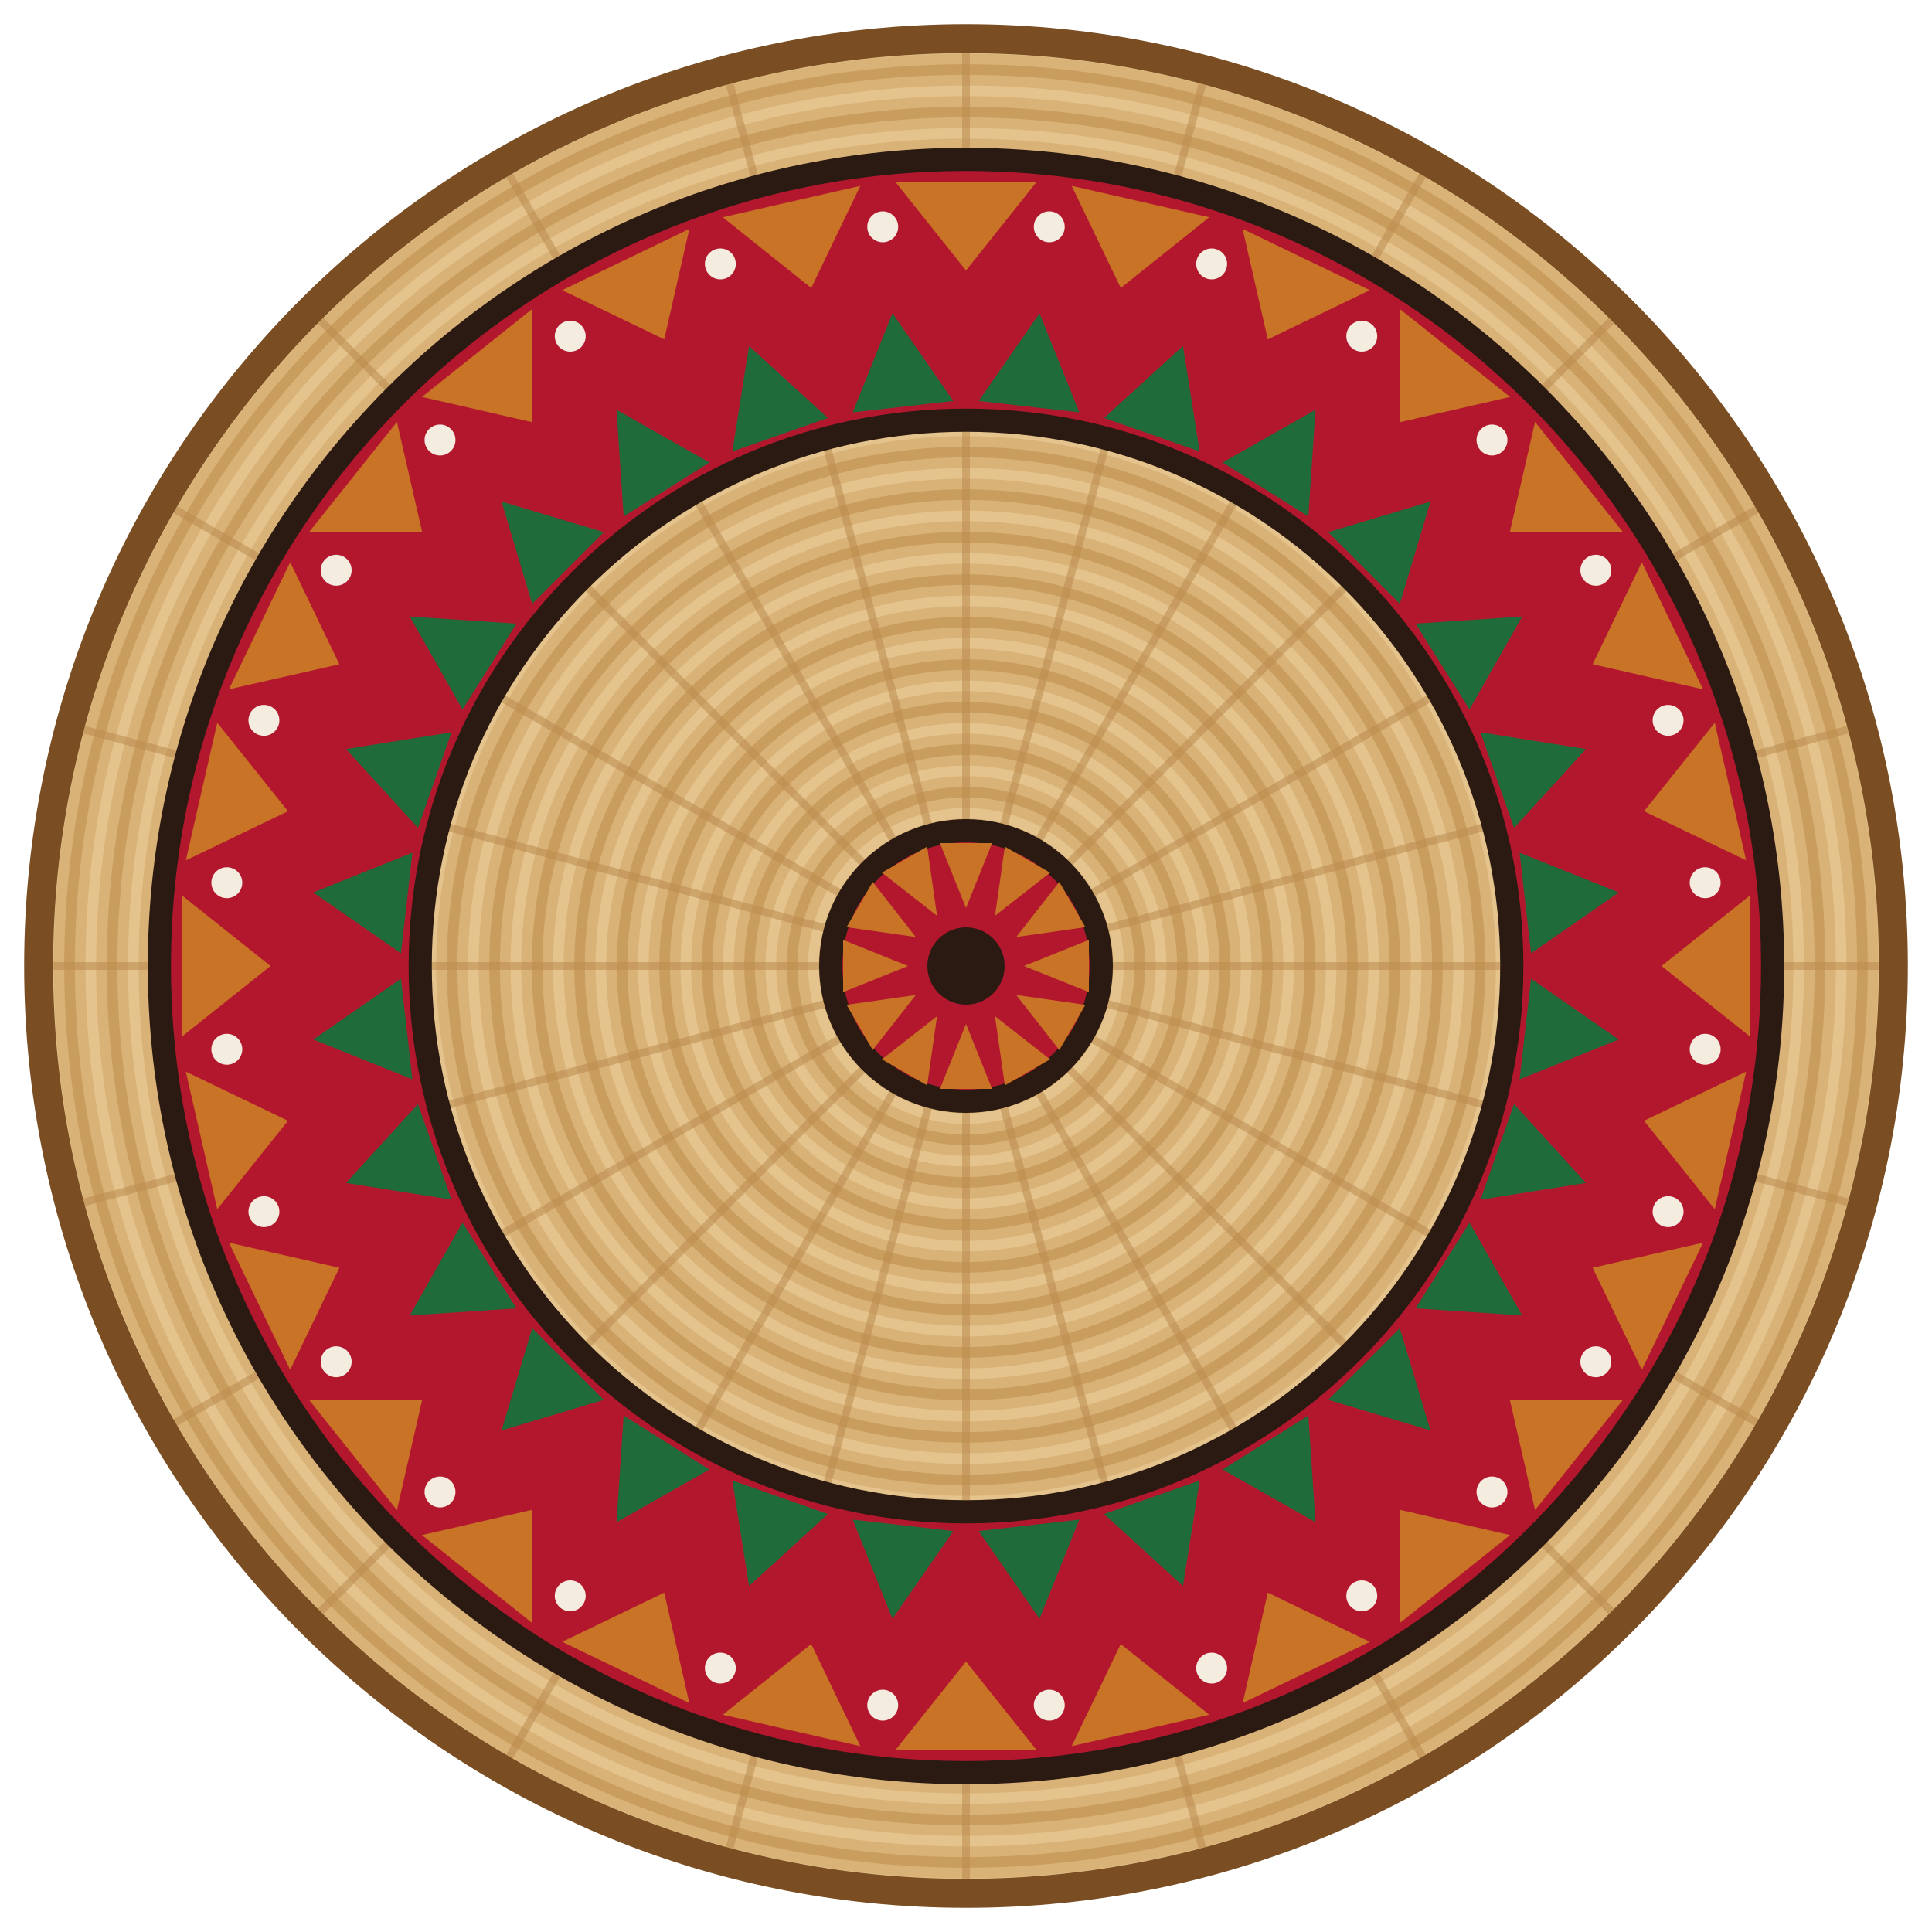
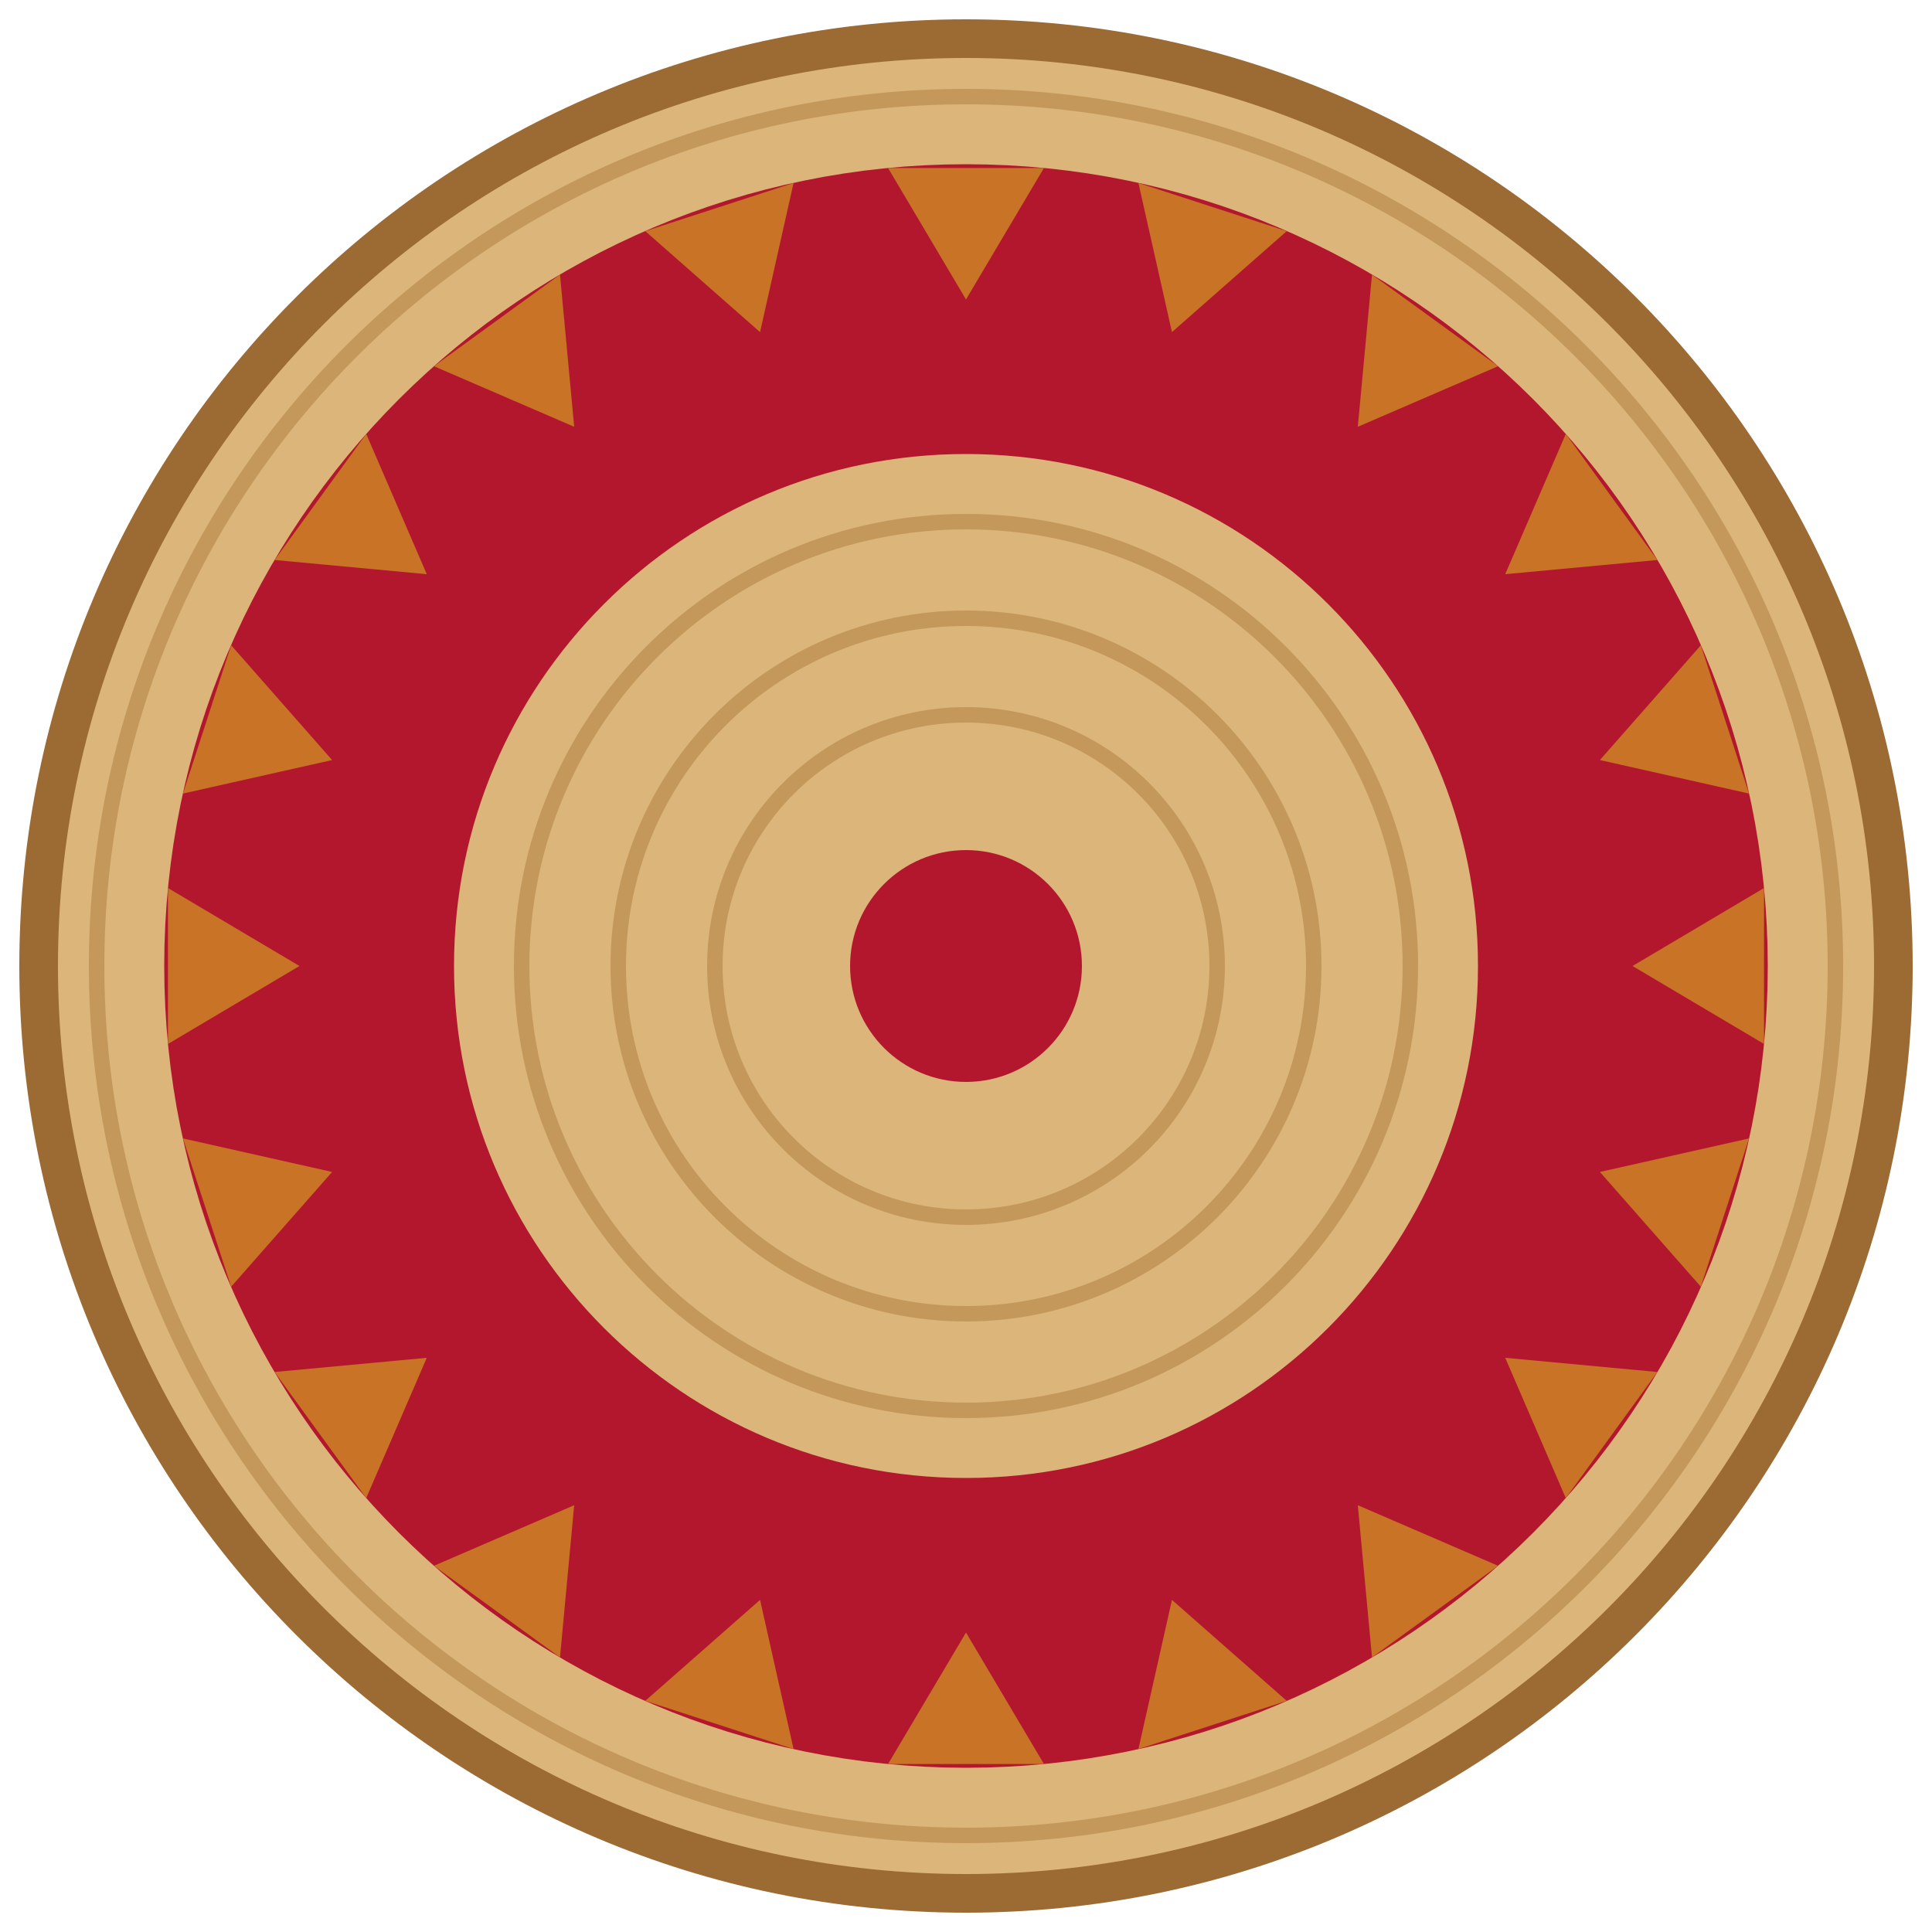
<svg xmlns="http://www.w3.org/2000/svg" viewBox="0 0 200 200" width="200" height="200">
-   <circle cx="100" cy="100" r="97" fill="#d9b277" />
-   <circle cx="100" cy="100" r="95" fill="none" stroke="#e4c38c" stroke-width="1.1" />
-   <circle cx="100" cy="100" r="92.8" fill="none" stroke="#c99d5e" stroke-width="1.1" />
-   <circle cx="100" cy="100" r="90.6" fill="none" stroke="#e4c38c" stroke-width="1.1" />
-   <circle cx="100" cy="100" r="88.4" fill="none" stroke="#c99d5e" stroke-width="1.1" />
-   <circle cx="100" cy="100" r="86.2" fill="none" stroke="#e4c38c" stroke-width="1.1" />
-   <circle cx="100" cy="100" r="84" fill="none" stroke="#c99d5e" stroke-width="1.1" />
-   <circle cx="100" cy="100" r="81.8" fill="none" stroke="#e4c38c" stroke-width="1.1" />
-   <circle cx="100" cy="100" r="79.6" fill="none" stroke="#c99d5e" stroke-width="1.1" />
-   <circle cx="100" cy="100" r="77.4" fill="none" stroke="#e4c38c" stroke-width="1.1" />
-   <circle cx="100" cy="100" r="75.2" fill="none" stroke="#c99d5e" stroke-width="1.1" />
-   <circle cx="100" cy="100" r="73" fill="none" stroke="#e4c38c" stroke-width="1.1" />
-   <circle cx="100" cy="100" r="70.8" fill="none" stroke="#c99d5e" stroke-width="1.1" />
-   <circle cx="100" cy="100" r="68.6" fill="none" stroke="#e4c38c" stroke-width="1.1" />
-   <circle cx="100" cy="100" r="66.4" fill="none" stroke="#c99d5e" stroke-width="1.1" />
-   <circle cx="100" cy="100" r="64.2" fill="none" stroke="#e4c38c" stroke-width="1.1" />
-   <circle cx="100" cy="100" r="62" fill="none" stroke="#c99d5e" stroke-width="1.1" />
-   <circle cx="100" cy="100" r="59.8" fill="none" stroke="#e4c38c" stroke-width="1.1" />
-   <circle cx="100" cy="100" r="57.6" fill="none" stroke="#c99d5e" stroke-width="1.1" />
-   <circle cx="100" cy="100" r="55.4" fill="none" stroke="#e4c38c" stroke-width="1.1" />
-   <circle cx="100" cy="100" r="53.2" fill="none" stroke="#c99d5e" stroke-width="1.1" />
-   <circle cx="100" cy="100" r="51" fill="none" stroke="#e4c38c" stroke-width="1.1" />
-   <circle cx="100" cy="100" r="48.8" fill="none" stroke="#c99d5e" stroke-width="1.1" />
-   <circle cx="100" cy="100" r="46.6" fill="none" stroke="#e4c38c" stroke-width="1.1" />
-   <circle cx="100" cy="100" r="44.4" fill="none" stroke="#c99d5e" stroke-width="1.1" />
-   <circle cx="100" cy="100" r="42.2" fill="none" stroke="#e4c38c" stroke-width="1.1" />
-   <circle cx="100" cy="100" r="40" fill="none" stroke="#c99d5e" stroke-width="1.1" />
-   <circle cx="100" cy="100" r="37.8" fill="none" stroke="#e4c38c" stroke-width="1.1" />
-   <circle cx="100" cy="100" r="35.6" fill="none" stroke="#c99d5e" stroke-width="1.1" />
-   <circle cx="100" cy="100" r="33.4" fill="none" stroke="#e4c38c" stroke-width="1.1" />
-   <circle cx="100" cy="100" r="31.2" fill="none" stroke="#c99d5e" stroke-width="1.1" />
-   <circle cx="100" cy="100" r="29" fill="none" stroke="#e4c38c" stroke-width="1.1" />
-   <circle cx="100" cy="100" r="26.8" fill="none" stroke="#c99d5e" stroke-width="1.1" />
-   <circle cx="100" cy="100" r="24.6" fill="none" stroke="#e4c38c" stroke-width="1.1" />
-   <circle cx="100" cy="100" r="22.4" fill="none" stroke="#c99d5e" stroke-width="1.1" />
-   <circle cx="100" cy="100" r="20.2" fill="none" stroke="#e4c38c" stroke-width="1.1" />
-   <circle cx="100" cy="100" r="18" fill="none" stroke="#c99d5e" stroke-width="1.1" />
-   <circle cx="100" cy="100" r="15.8" fill="none" stroke="#e4c38c" stroke-width="1.1" />
-   <circle cx="100" cy="100" r="13.6" fill="none" stroke="#c99d5e" stroke-width="1.1" />
-   <circle cx="100" cy="100" r="11.4" fill="none" stroke="#e4c38c" stroke-width="1.1" />
-   <circle cx="100" cy="100" r="9.2" fill="none" stroke="#c99d5e" stroke-width="1.1" />
-   <path d="M112 100L195 100" stroke="#b98a4f" stroke-width=".8" opacity=".55" />
-   <path d="M111.59 103.11L191.76 124.59" stroke="#b98a4f" stroke-width=".8" opacity=".55" />
-   <path d="M110.39 106L182.27 147.5" stroke="#b98a4f" stroke-width=".8" opacity=".55" />
-   <path d="M108.49 108.49L167.18 167.18" stroke="#b98a4f" stroke-width=".8" opacity=".55" />
-   <path d="M106 110.39L147.5 182.27" stroke="#b98a4f" stroke-width=".8" opacity=".55" />
-   <path d="M103.11 111.59L124.59 191.76" stroke="#b98a4f" stroke-width=".8" opacity=".55" />
-   <path d="M100 112L100 195" stroke="#b98a4f" stroke-width=".8" opacity=".55" />
-   <path d="M96.89 111.59L75.41 191.76" stroke="#b98a4f" stroke-width=".8" opacity=".55" />
-   <path d="M94 110.39L52.5 182.27" stroke="#b98a4f" stroke-width=".8" opacity=".55" />
-   <path d="M91.51 108.49L32.82 167.18" stroke="#b98a4f" stroke-width=".8" opacity=".55" />
-   <path d="M89.61 106L17.73 147.5" stroke="#b98a4f" stroke-width=".8" opacity=".55" />
-   <path d="M88.41 103.11L8.24 124.59" stroke="#b98a4f" stroke-width=".8" opacity=".55" />
-   <path d="M88 100L5 100" stroke="#b98a4f" stroke-width=".8" opacity=".55" />
-   <path d="M88.41 96.89L8.24 75.41" stroke="#b98a4f" stroke-width=".8" opacity=".55" />
-   <path d="M89.61 94L17.73 52.5" stroke="#b98a4f" stroke-width=".8" opacity=".55" />
-   <path d="M91.51 91.51L32.82 32.82" stroke="#b98a4f" stroke-width=".8" opacity=".55" />
-   <path d="M94 89.61L52.5 17.73" stroke="#b98a4f" stroke-width=".8" opacity=".55" />
-   <path d="M96.89 88.41L75.41 8.24" stroke="#b98a4f" stroke-width=".8" opacity=".55" />
-   <path d="M100 88L100 5" stroke="#b98a4f" stroke-width=".8" opacity=".55" />
-   <path d="M103.11 88.41L124.59 8.24" stroke="#b98a4f" stroke-width=".8" opacity=".55" />
-   <path d="M106 89.61L147.5 17.73" stroke="#b98a4f" stroke-width=".8" opacity=".55" />
-   <path d="M108.49 91.51L167.18 32.82" stroke="#b98a4f" stroke-width=".8" opacity=".55" />
-   <path d="M110.39 94L182.27 52.5" stroke="#b98a4f" stroke-width=".8" opacity=".55" />
-   <path d="M111.59 96.89L191.76 75.41" stroke="#b98a4f" stroke-width=".8" opacity=".55" />
-   <circle cx="100" cy="100" r="70" fill="none" stroke="#b3172e" stroke-width="26" />
-   <circle cx="100" cy="100" r="83.5" fill="none" stroke="#2b1a12" stroke-width="2.4" />
-   <circle cx="100" cy="100" r="56.5" fill="none" stroke="#2b1a12" stroke-width="2.4" />
-   <path d="M181.17 92.69L172 100L181.17 107.31Z" fill="#c87326" />
-   <path d="M180.76 110.94L170.19 116.02L177.51 125.18Z" fill="#c87326" />
-   <path d="M176.3 128.64L164.87 131.24L169.96 141.8Z" fill="#c87326" />
-   <path d="M168.02 144.9L156.29 144.89L158.91 156.32Z" fill="#c87326" />
-   <path d="M156.32 158.91L144.89 156.29L144.9 168.02Z" fill="#c87326" />
-   <path d="M141.8 169.96L131.24 164.87L128.64 176.3Z" fill="#c87326" />
-   <path d="M125.18 177.51L116.02 170.19L110.94 180.76Z" fill="#c87326" />
-   <path d="M107.31 181.17L100 172L92.69 181.17Z" fill="#c87326" />
-   <path d="M89.06 180.76L83.98 170.19L74.82 177.51Z" fill="#c87326" />
-   <path d="M71.36 176.3L68.76 164.87L58.2 169.96Z" fill="#c87326" />
-   <path d="M55.1 168.02L55.11 156.29L43.68 158.91Z" fill="#c87326" />
-   <path d="M41.09 156.32L43.71 144.89L31.98 144.9Z" fill="#c87326" />
-   <path d="M30.04 141.8L35.13 131.24L23.7 128.64Z" fill="#c87326" />
-   <path d="M22.49 125.18L29.81 116.02L19.24 110.94Z" fill="#c87326" />
-   <path d="M18.83 107.31L28 100L18.83 92.69Z" fill="#c87326" />
-   <path d="M19.24 89.06L29.81 83.98L22.49 74.82Z" fill="#c87326" />
-   <path d="M23.7 71.36L35.13 68.76L30.04 58.2Z" fill="#c87326" />
-   <path d="M31.98 55.1L43.71 55.11L41.09 43.68Z" fill="#c87326" />
-   <path d="M43.68 41.09L55.11 43.71L55.1 31.98Z" fill="#c87326" />
-   <path d="M58.2 30.04L68.76 35.13L71.36 23.7Z" fill="#c87326" />
-   <path d="M74.82 22.49L83.98 29.81L89.06 19.24Z" fill="#c87326" />
-   <path d="M92.69 18.83L100 28L107.31 18.83Z" fill="#c87326" />
-   <path d="M110.94 19.24L116.02 29.81L125.18 22.49Z" fill="#c87326" />
-   <path d="M128.64 23.7L131.24 35.13L141.8 30.04Z" fill="#c87326" />
-   <path d="M144.9 31.98L144.89 43.71L156.32 41.09Z" fill="#c87326" />
-   <path d="M158.91 43.68L156.29 55.11L168.02 55.1Z" fill="#c87326" />
-   <path d="M169.96 58.2L164.87 68.76L176.3 71.36Z" fill="#c87326" />
-   <path d="M177.51 74.82L170.19 83.98L180.76 89.06Z" fill="#c87326" />
-   <path d="M158.49 101.31L167.57 107.61L157.31 111.73Z" fill="#1f6b3a" />
-   <path d="M156.73 114.29L164.18 122.46L153.26 124.19Z" fill="#1f6b3a" />
-   <path d="M152.12 126.56L157.58 136.18L146.54 135.44Z" fill="#1f6b3a" />
-   <path d="M144.91 137.49L148.08 148.08L137.49 144.91Z" fill="#1f6b3a" />
-   <path d="M135.44 146.54L136.18 157.58L126.56 152.12Z" fill="#1f6b3a" />
-   <path d="M124.19 153.26L122.46 164.18L114.29 156.73Z" fill="#1f6b3a" />
-   <path d="M111.73 157.31L107.61 167.57L101.31 158.49Z" fill="#1f6b3a" />
-   <path d="M98.69 158.49L92.39 167.57L88.27 157.31Z" fill="#1f6b3a" />
-   <path d="M85.71 156.73L77.54 164.18L75.81 153.26Z" fill="#1f6b3a" />
-   <path d="M73.44 152.12L63.82 157.58L64.56 146.54Z" fill="#1f6b3a" />
-   <path d="M62.51 144.91L51.92 148.08L55.09 137.49Z" fill="#1f6b3a" />
-   <path d="M53.46 135.44L42.42 136.18L47.88 126.56Z" fill="#1f6b3a" />
-   <path d="M46.74 124.19L35.82 122.46L43.27 114.29Z" fill="#1f6b3a" />
-   <path d="M42.69 111.73L32.43 107.61L41.51 101.31Z" fill="#1f6b3a" />
-   <path d="M41.51 98.69L32.43 92.39L42.69 88.27Z" fill="#1f6b3a" />
-   <path d="M43.27 85.71L35.82 77.54L46.74 75.81Z" fill="#1f6b3a" />
-   <path d="M47.88 73.44L42.42 63.82L53.46 64.56Z" fill="#1f6b3a" />
-   <path d="M55.09 62.51L51.92 51.92L62.51 55.09Z" fill="#1f6b3a" />
-   <path d="M64.56 53.46L63.82 42.42L73.44 47.88Z" fill="#1f6b3a" />
-   <path d="M75.81 46.74L77.54 35.82L85.71 43.27Z" fill="#1f6b3a" />
-   <path d="M88.27 42.69L92.39 32.43L98.69 41.51Z" fill="#1f6b3a" />
-   <path d="M101.31 41.51L107.61 32.43L111.73 42.69Z" fill="#1f6b3a" />
-   <path d="M114.29 43.27L122.46 35.82L124.19 46.74Z" fill="#1f6b3a" />
-   <path d="M126.56 47.88L136.18 42.42L135.44 53.46Z" fill="#1f6b3a" />
-   <path d="M137.49 55.09L148.08 51.92L144.91 62.51Z" fill="#1f6b3a" />
-   <path d="M146.54 64.56L157.58 63.82L152.12 73.44Z" fill="#1f6b3a" />
-   <path d="M153.26 75.81L164.18 77.54L156.73 85.71Z" fill="#1f6b3a" />
-   <path d="M157.31 88.27L167.57 92.39L158.49 98.69Z" fill="#1f6b3a" />
-   <circle cx="176.52" cy="108.62" r="1.6" fill="#f3ecdf" />
-   <circle cx="172.68" cy="125.43" r="1.6" fill="#f3ecdf" />
-   <circle cx="165.2" cy="140.97" r="1.6" fill="#f3ecdf" />
-   <circle cx="154.45" cy="154.45" r="1.6" fill="#f3ecdf" />
-   <circle cx="140.97" cy="165.2" r="1.6" fill="#f3ecdf" />
-   <circle cx="125.43" cy="172.68" r="1.6" fill="#f3ecdf" />
-   <circle cx="108.62" cy="176.52" r="1.6" fill="#f3ecdf" />
-   <circle cx="91.38" cy="176.52" r="1.6" fill="#f3ecdf" />
-   <circle cx="74.57" cy="172.68" r="1.6" fill="#f3ecdf" />
-   <circle cx="59.03" cy="165.2" r="1.6" fill="#f3ecdf" />
-   <circle cx="45.55" cy="154.45" r="1.6" fill="#f3ecdf" />
-   <circle cx="34.8" cy="140.97" r="1.6" fill="#f3ecdf" />
-   <circle cx="27.32" cy="125.43" r="1.6" fill="#f3ecdf" />
-   <circle cx="23.48" cy="108.62" r="1.6" fill="#f3ecdf" />
-   <circle cx="23.48" cy="91.38" r="1.6" fill="#f3ecdf" />
-   <circle cx="27.32" cy="74.57" r="1.6" fill="#f3ecdf" />
-   <circle cx="34.8" cy="59.03" r="1.6" fill="#f3ecdf" />
-   <circle cx="45.55" cy="45.55" r="1.6" fill="#f3ecdf" />
-   <circle cx="59.03" cy="34.8" r="1.6" fill="#f3ecdf" />
-   <circle cx="74.57" cy="27.32" r="1.6" fill="#f3ecdf" />
-   <circle cx="91.38" cy="23.48" r="1.6" fill="#f3ecdf" />
-   <circle cx="108.62" cy="23.48" r="1.6" fill="#f3ecdf" />
-   <circle cx="125.43" cy="27.32" r="1.6" fill="#f3ecdf" />
-   <circle cx="140.97" cy="34.8" r="1.6" fill="#f3ecdf" />
-   <circle cx="154.45" cy="45.55" r="1.6" fill="#f3ecdf" />
-   <circle cx="165.2" cy="59.03" r="1.6" fill="#f3ecdf" />
-   <circle cx="172.68" cy="74.57" r="1.6" fill="#f3ecdf" />
-   <circle cx="176.52" cy="91.38" r="1.6" fill="#f3ecdf" />
-   <circle cx="100" cy="100" r="96" fill="none" stroke="#7a4e22" stroke-width="3" />
-   <circle cx="100" cy="100" r="14" fill="#b3172e" />
-   <circle cx="100" cy="100" r="14" fill="none" stroke="#2b1a12" stroke-width="2.4" />
-   <path d="M112.72 97.3L106 100L112.72 102.7Z" fill="#c87326" />
-   <path d="M112.36 104.02L105.2 103L109.66 108.7Z" fill="#c87326" />
-   <path d="M108.7 109.66L103 105.2L104.02 112.36Z" fill="#c87326" />
-   <path d="M102.7 112.72L100 106L97.3 112.72Z" fill="#c87326" />
-   <path d="M95.98 112.36L97 105.2L91.3 109.66Z" fill="#c87326" />
-   <path d="M90.34 108.7L94.8 103L87.64 104.02Z" fill="#c87326" />
-   <path d="M87.28 102.7L94 100L87.28 97.3Z" fill="#c87326" />
-   <path d="M87.64 95.98L94.8 97L90.34 91.3Z" fill="#c87326" />
-   <path d="M91.3 90.34L97 94.8L95.98 87.64Z" fill="#c87326" />
-   <path d="M97.3 87.28L100 94L102.7 87.28Z" fill="#c87326" />
-   <path d="M104.02 87.64L103 94.8L108.7 90.34Z" fill="#c87326" />
-   <path d="M109.66 91.3L105.2 97L112.36 95.98Z" fill="#c87326" />
-   <circle cx="100" cy="100" r="4" fill="#2b1a12" />
+   <circle cx="100" cy="100" r="96" fill="#dcb57a" />
+   <circle cx="100" cy="100" r="90" fill="none" stroke="#c4985a" stroke-width="1.6" />
+   <circle cx="100" cy="100" r="46" fill="none" stroke="#c4985a" stroke-width="1.6" />
+   <circle cx="100" cy="100" r="36" fill="none" stroke="#c4985a" stroke-width="1.6" />
+   <circle cx="100" cy="100" r="26" fill="none" stroke="#c4985a" stroke-width="1.6" />
+   <circle cx="100" cy="100" r="68" fill="none" stroke="#b3172e" stroke-width="30" />
+   <path d="M182.61 91.93L169 100L182.61 108.07Z" fill="#c87326" />
+   <path d="M181.06 117.85L165.62 121.32L176.07 133.2Z" fill="#c87326" />
+   <path d="M171.57 142.03L155.82 140.56L162.09 155.08Z" fill="#c87326" />
+   <path d="M155.08 162.09L140.56 155.82L142.03 171.57Z" fill="#c87326" />
+   <path d="M133.2 176.07L121.32 165.62L117.85 181.06Z" fill="#c87326" />
+   <path d="M108.07 182.61L100 169L91.93 182.61Z" fill="#c87326" />
+   <path d="M82.15 181.06L78.68 165.62L66.8 176.07Z" fill="#c87326" />
+   <path d="M57.97 171.57L59.44 155.82L44.92 162.09Z" fill="#c87326" />
+   <path d="M37.91 155.08L44.18 140.56L28.43 142.03Z" fill="#c87326" />
+   <path d="M23.93 133.2L34.38 121.32L18.94 117.85Z" fill="#c87326" />
+   <path d="M17.39 108.07L31 100L17.39 91.93Z" fill="#c87326" />
+   <path d="M18.94 82.15L34.38 78.68L23.93 66.8Z" fill="#c87326" />
+   <path d="M28.43 57.97L44.18 59.44L37.91 44.92Z" fill="#c87326" />
+   <path d="M44.92 37.91L59.44 44.18L57.97 28.43Z" fill="#c87326" />
+   <path d="M66.8 23.93L78.68 34.38L82.15 18.94Z" fill="#c87326" />
+   <path d="M91.93 17.39L100 31L108.07 17.39Z" fill="#c87326" />
+   <path d="M117.85 18.94L121.32 34.38L133.2 23.93Z" fill="#c87326" />
+   <path d="M142.03 28.43L140.56 44.18L155.08 37.91Z" fill="#c87326" />
+   <path d="M162.09 44.92L155.82 59.44L171.57 57.97Z" fill="#c87326" />
+   <path d="M176.07 66.8L165.62 78.68L181.06 82.15Z" fill="#c87326" />
+   <circle cx="100" cy="100" r="96" fill="none" stroke="#9c6a33" stroke-width="4" />
+   <circle cx="100" cy="100" r="12" fill="#b3172e" />
</svg>
